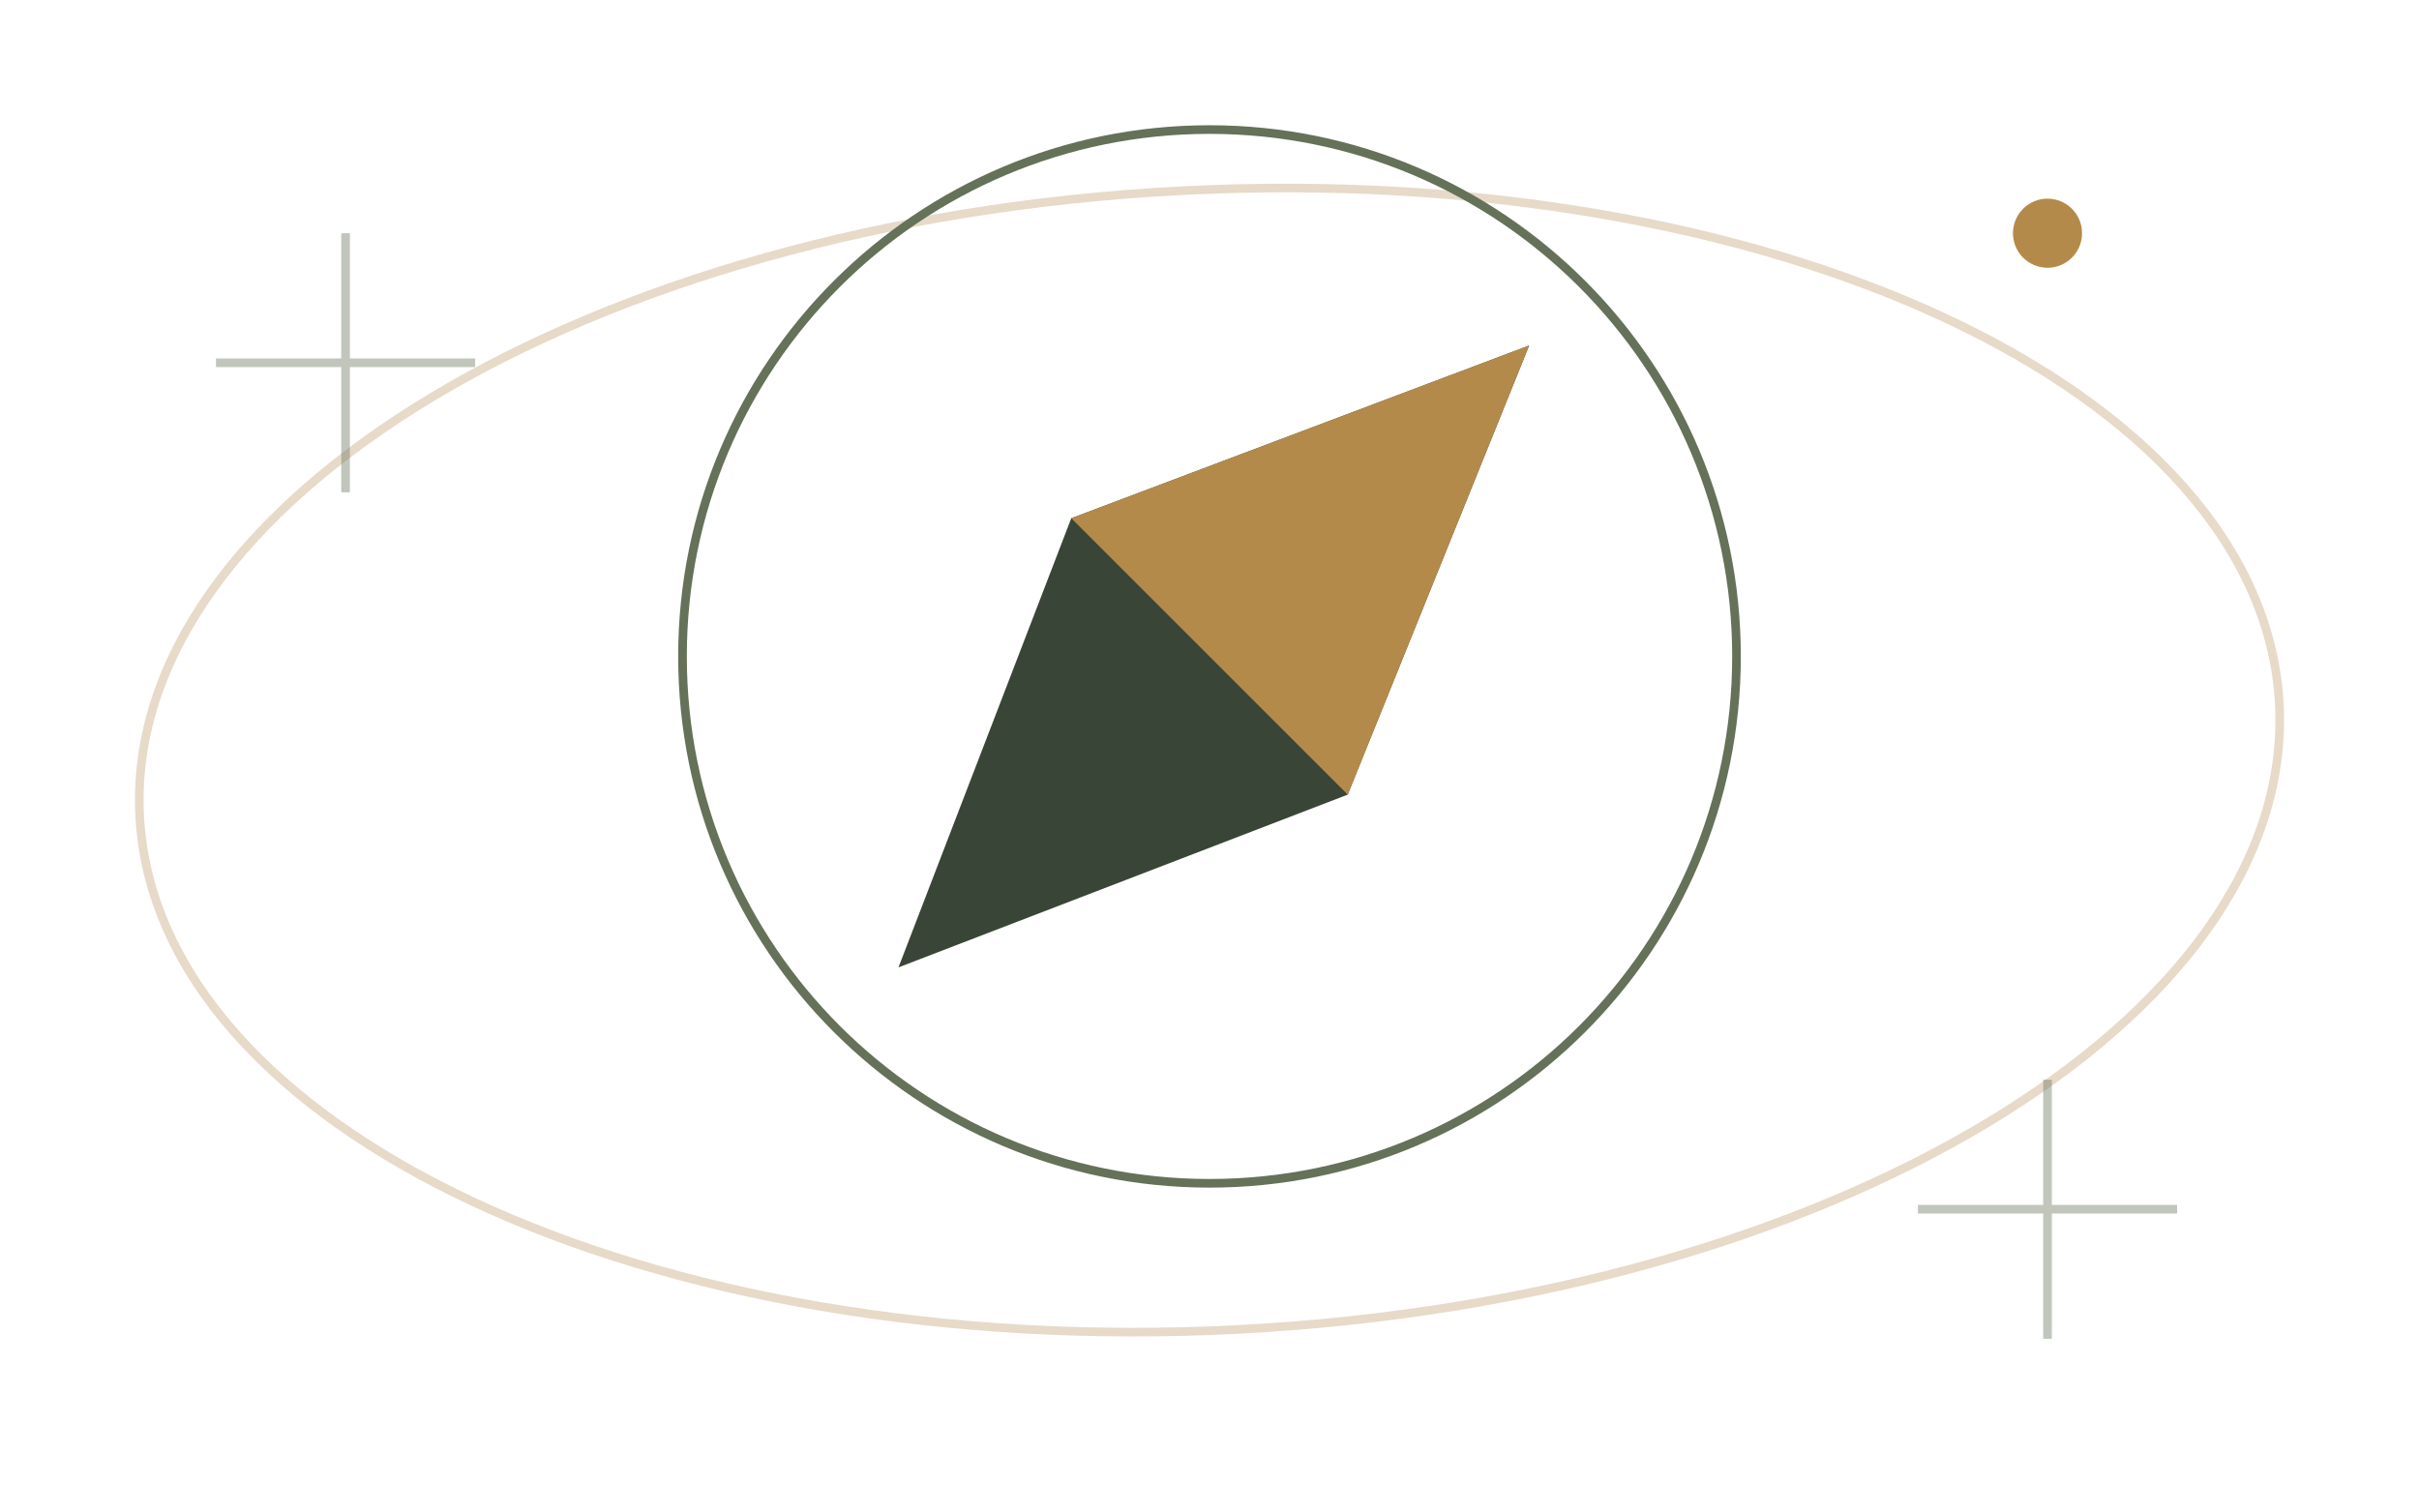
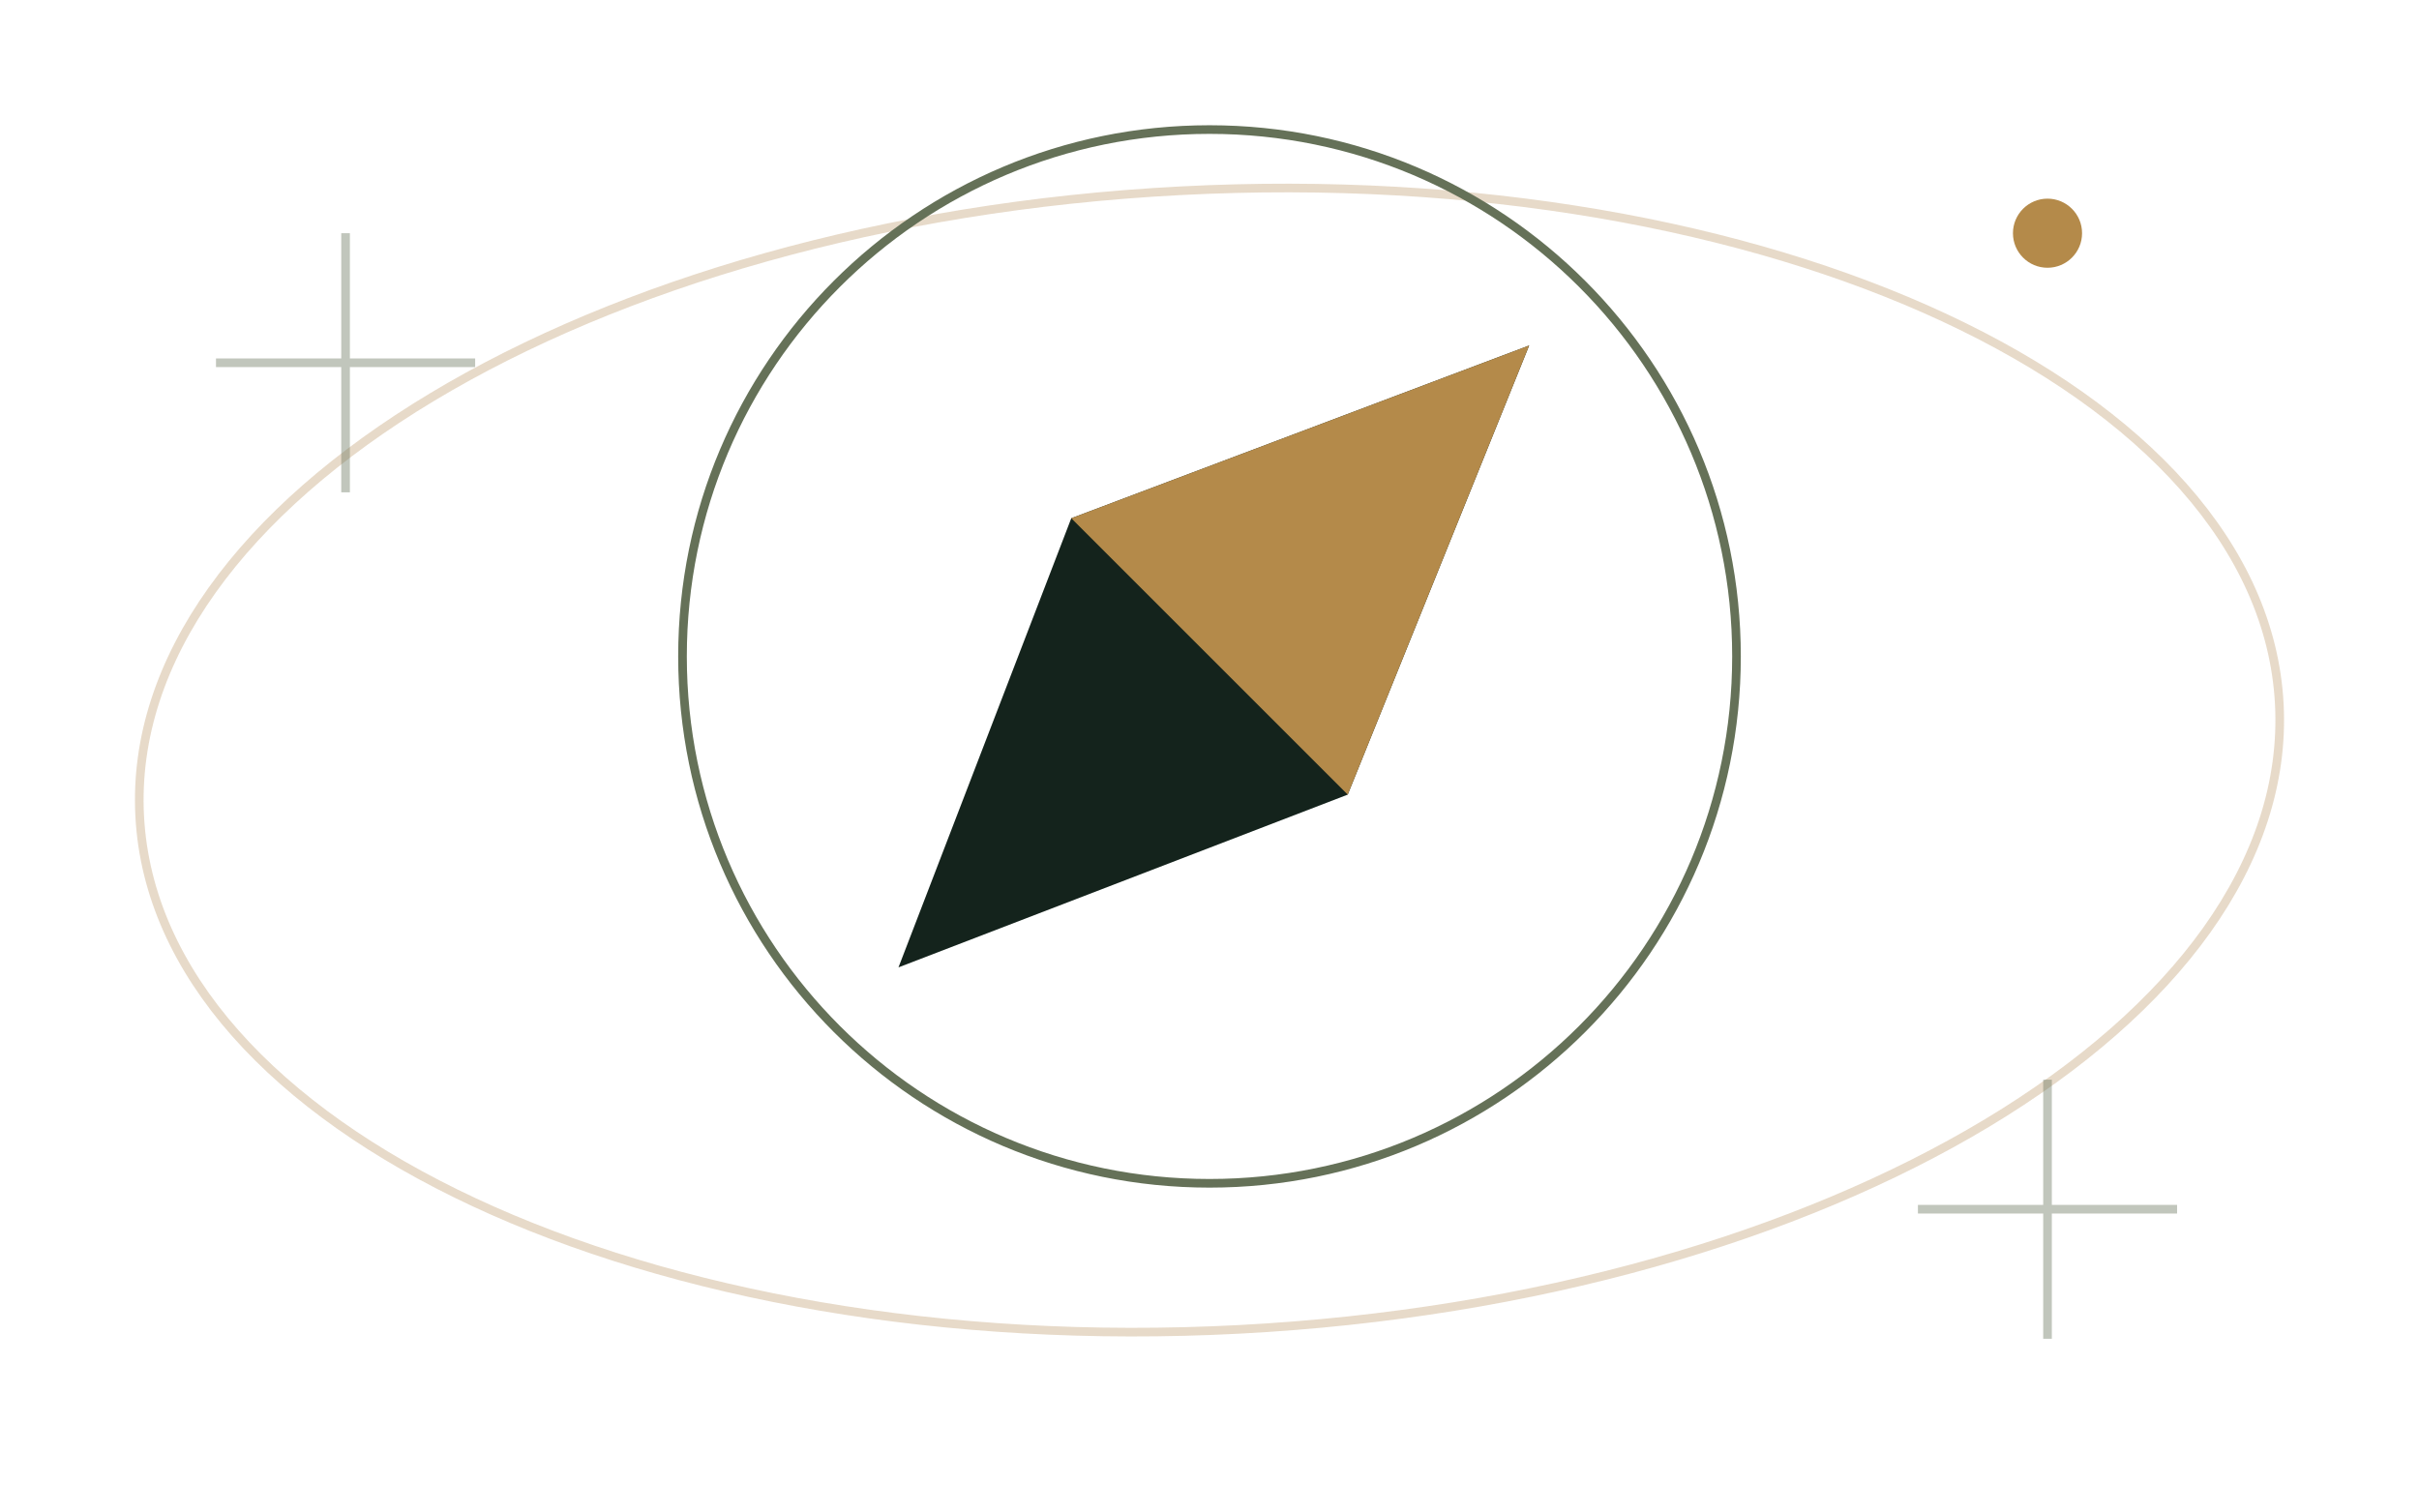
<svg xmlns="http://www.w3.org/2000/svg" viewBox="0 0 280 175" fill="none">
  <ellipse cx="140" cy="88" rx="124" ry="66" transform="rotate(-3 140 88)" stroke="#ad834a" stroke-opacity=".3" />
  <path d="M25 42H55M40 27v30M222 140h30m-15-15v30" stroke="#657158" stroke-opacity=".4" />
-   <path d="m104 112 20-52 53-20-21 52Z" fill="#394536" />
+   <path d="m104 112 20-52 53-20-21 52Z" fill="#14231c" />
  <path d="m124 60 32 32 21-52Z" fill="#b48a4a" />
  <circle cx="140" cy="76" r="61" fill="none" stroke="#657158" />
  <circle cx="237" cy="27" r="4" fill="#b48a4a" />
</svg>
